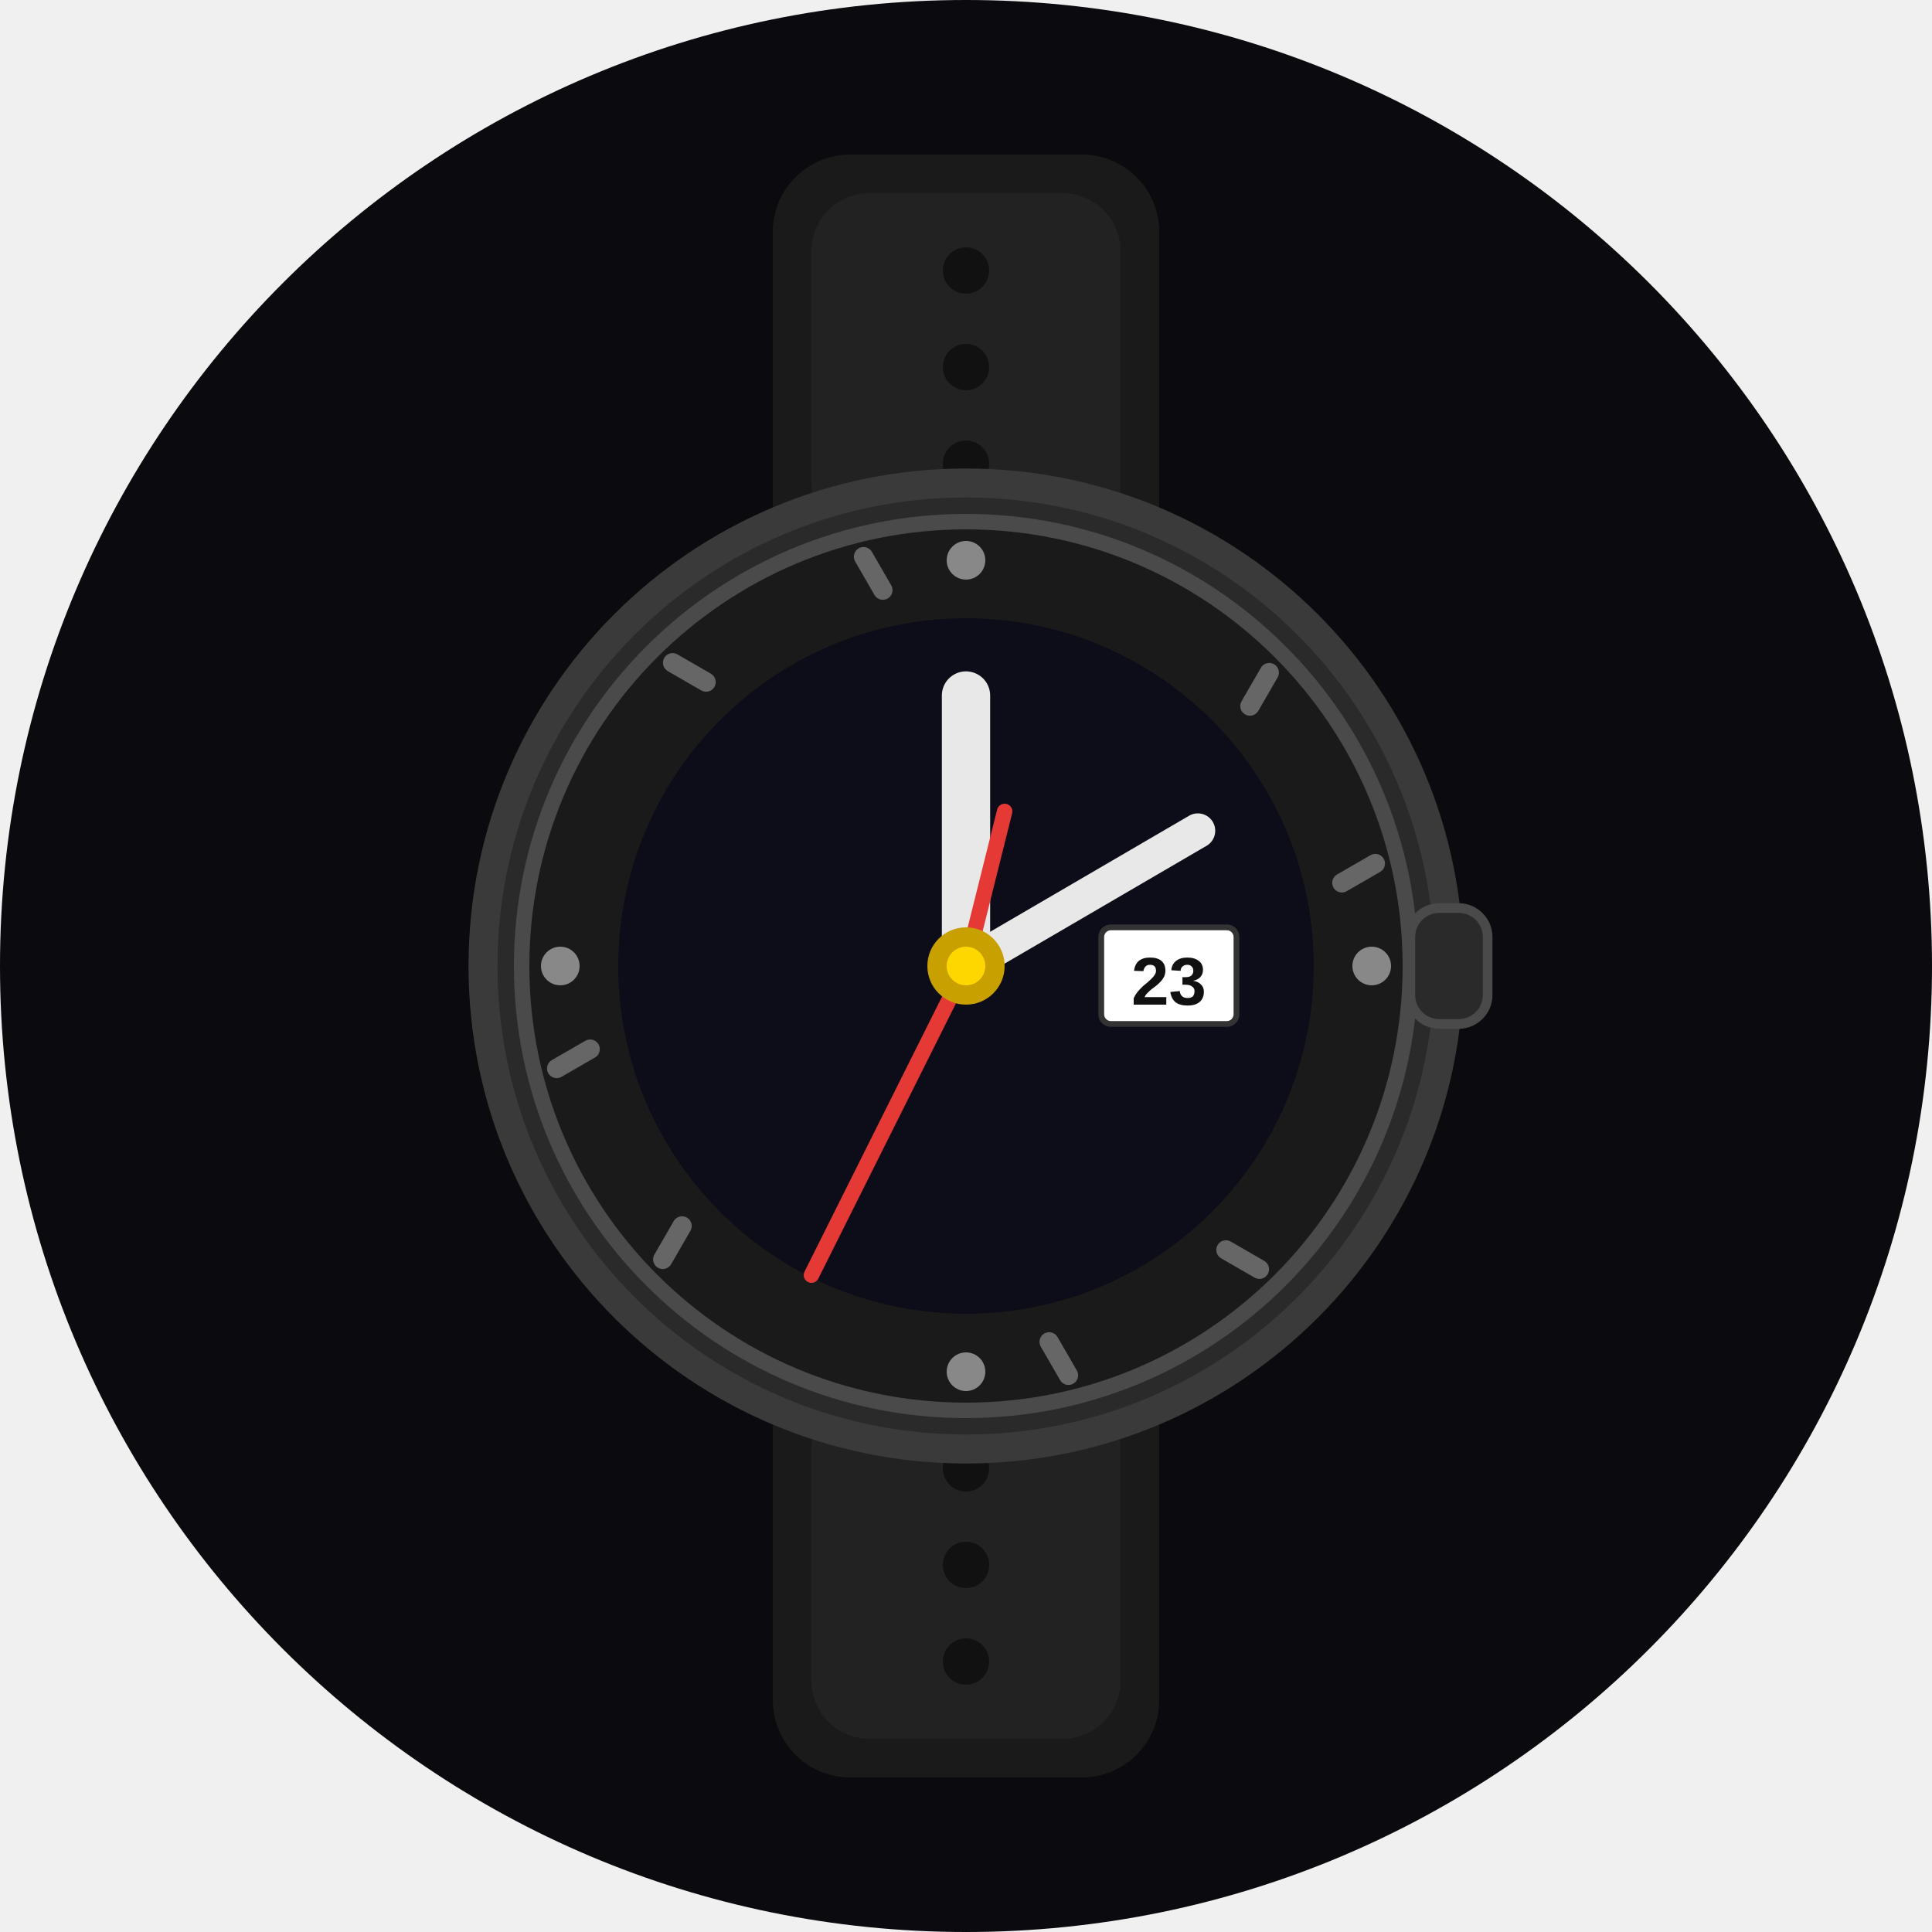
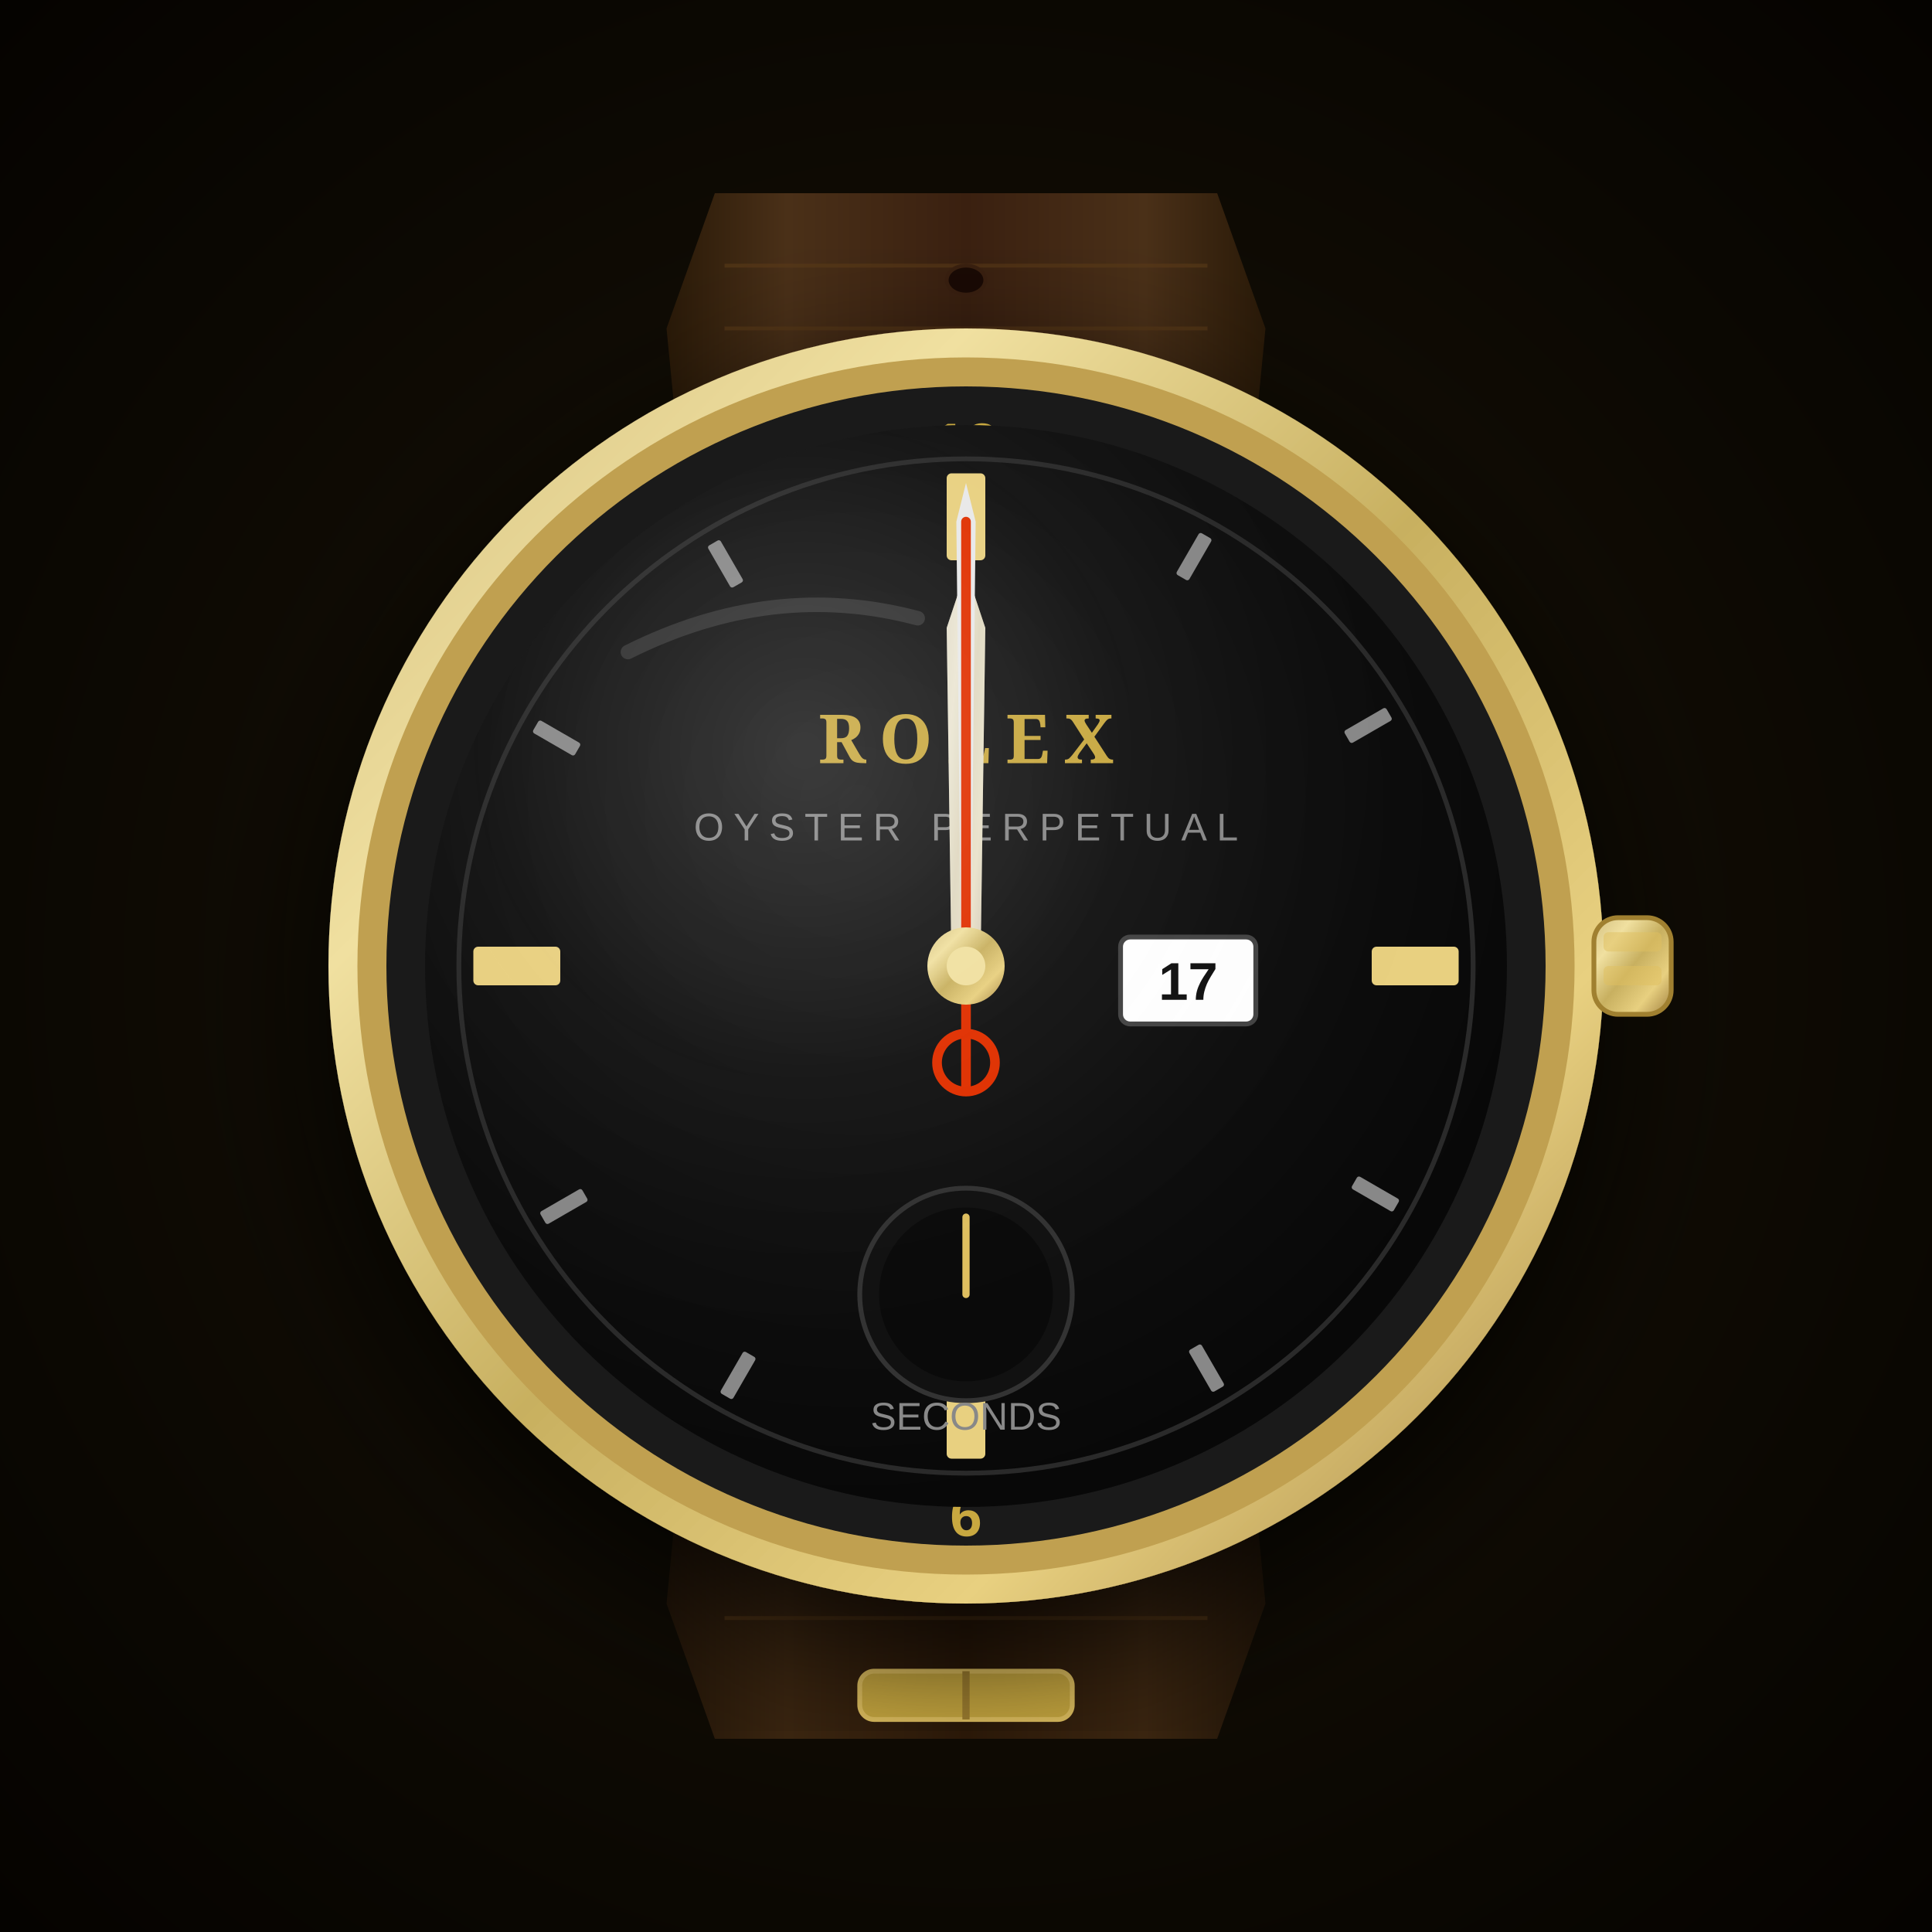
- <svg xmlns="http://www.w3.org/2000/svg" viewBox="0 0 100 100">
-   <rect width="100" height="100" rx="50" fill="#0a0a0f" />
-   <rect x="40" y="8" width="20" height="22" rx="4" fill="#1a1a1a" />
-   <rect x="42" y="10" width="16" height="18" rx="3" fill="#222" />
-   <circle cx="50" cy="14" r="1.2" fill="#111" />
-   <circle cx="50" cy="19" r="1.2" fill="#111" />
-   <circle cx="50" cy="24" r="1.2" fill="#111" />
-   <rect x="40" y="70" width="20" height="22" rx="4" fill="#1a1a1a" />
-   <rect x="42" y="72" width="16" height="18" rx="3" fill="#222" />
-   <circle cx="50" cy="76" r="1.2" fill="#111" />
-   <circle cx="50" cy="81" r="1.2" fill="#111" />
-   <circle cx="50" cy="86" r="1.2" fill="#111" />
-   <circle cx="50" cy="50" r="25" fill="#2a2a2a" stroke="#3a3a3a" stroke-width="1.5" />
-   <circle cx="50" cy="50" r="23" fill="#1a1a1a" stroke="#4a4a4a" stroke-width="0.8" />
-   <circle cx="50" cy="29" r="1" fill="#888" />
-   <circle cx="50" cy="71" r="1" fill="#888" />
-   <circle cx="29" cy="50" r="1" fill="#888" />
-   <circle cx="71" cy="50" r="1" fill="#888" />
-   <rect x="55.5" y="28.5" width="1" height="3" rx="0.5" fill="#666" transform="rotate(30 50 50)" />
-   <rect x="55.5" y="28.5" width="1" height="3" rx="0.5" fill="#666" transform="rotate(60 50 50)" />
-   <rect x="55.5" y="28.5" width="1" height="3" rx="0.5" fill="#666" transform="rotate(120 50 50)" />
-   <rect x="55.5" y="28.5" width="1" height="3" rx="0.5" fill="#666" transform="rotate(150 50 50)" />
-   <rect x="55.5" y="28.5" width="1" height="3" rx="0.5" fill="#666" transform="rotate(210 50 50)" />
-   <rect x="55.5" y="28.5" width="1" height="3" rx="0.5" fill="#666" transform="rotate(240 50 50)" />
-   <rect x="55.5" y="28.5" width="1" height="3" rx="0.5" fill="#666" transform="rotate(300 50 50)" />
-   <rect x="55.5" y="28.5" width="1" height="3" rx="0.5" fill="#666" transform="rotate(330 50 50)" />
-   <circle cx="50" cy="50" r="18" fill="#0d0d1a" />
-   <rect x="57" y="48" width="7" height="5" rx="0.5" fill="#fff" stroke="#333" stroke-width="0.3" />
-   <text x="60.5" y="52" font-family="Arial" font-size="3.5" fill="#111" text-anchor="middle" font-weight="bold">23</text>
-   <line x1="50" y1="50" x2="50" y2="36" stroke="#e8e8e8" stroke-width="2.5" stroke-linecap="round" />
-   <line x1="50" y1="50" x2="62" y2="43" stroke="#e8e8e8" stroke-width="1.8" stroke-linecap="round" />
-   <line x1="50" y1="50" x2="42" y2="66" stroke="#e53935" stroke-width="0.8" stroke-linecap="round" />
-   <line x1="50" y1="50" x2="52" y2="42" stroke="#e53935" stroke-width="0.8" stroke-linecap="round" />
-   <circle cx="50" cy="50" r="2" fill="#c8a000" />
-   <circle cx="50" cy="50" r="1" fill="#ffd700" />
-   <rect x="73" y="47" width="4" height="6" rx="1.5" fill="#2a2a2a" stroke="#4a4a4a" stroke-width="0.5" />
+ <svg xmlns="http://www.w3.org/2000/svg" viewBox="0 0 400 400">
+   <defs>
+     <radialGradient id="bg" cx="50%" cy="50%" r="70%">
+       <stop offset="0%" stop-color="#1a1408" />
+       <stop offset="100%" stop-color="#050300" />
+     </radialGradient>
+     <linearGradient id="caseGrad" x1="0%" y1="0%" x2="100%" y2="100%">
+       <stop offset="0%" stop-color="#d4c080" />
+       <stop offset="25%" stop-color="#f0e0a0" />
+       <stop offset="50%" stop-color="#c8b060" />
+       <stop offset="75%" stop-color="#e8d080" />
+       <stop offset="100%" stop-color="#a08040" />
+     </linearGradient>
+     <radialGradient id="dialBg" cx="40%" cy="35%" r="65%">
+       <stop offset="0%" stop-color="#1a1a1a" />
+       <stop offset="100%" stop-color="#080808" />
+     </radialGradient>
+     <linearGradient id="strapTop" x1="0%" y1="0%" x2="100%" y2="0%">
+       <stop offset="0%" stop-color="#2a1a08" />
+       <stop offset="20%" stop-color="#4a3018" />
+       <stop offset="50%" stop-color="#3a2010" />
+       <stop offset="80%" stop-color="#4a3018" />
+       <stop offset="100%" stop-color="#2a1a08" />
+     </linearGradient>
+     <linearGradient id="strapBot" x1="0%" y1="0%" x2="100%" y2="0%">
+       <stop offset="0%" stop-color="#221508" />
+       <stop offset="20%" stop-color="#3a2510" />
+       <stop offset="50%" stop-color="#2a1808" />
+       <stop offset="80%" stop-color="#3a2510" />
+       <stop offset="100%" stop-color="#221508" />
+     </linearGradient>
+     <filter id="caseShadow">
+       <feDropShadow dx="0" dy="10" stdDeviation="15" flood-color="#000" flood-opacity="0.8" />
+     </filter>
+     <filter id="glowBlue">
+       <feGaussianBlur stdDeviation="3" result="blur" />
+       <feMerge>
+         <feMergeNode in="blur" />
+         <feMergeNode in="SourceGraphic" />
+       </feMerge>
+     </filter>
+     <radialGradient id="crystal" cx="35%" cy="30%" r="60%">
+       <stop offset="0%" stop-color="#ffffff" stop-opacity="0.15" />
+       <stop offset="50%" stop-color="#ffffff" stop-opacity="0.03" />
+       <stop offset="100%" stop-color="#000000" stop-opacity="0" />
+     </radialGradient>
+   </defs>
+   <rect width="400" height="400" fill="url(#bg)" />
+   <path d="M148 40 L252 40 L262 68 L255 140 L145 140 L138 68Z" fill="url(#strapTop)" />
+   <line x1="150" y1="55" x2="250" y2="55" stroke="#5a3a18" stroke-width="0.8" opacity="0.6" />
+   <line x1="150" y1="68" x2="250" y2="68" stroke="#5a3a18" stroke-width="0.8" opacity="0.6" />
+   <line x1="150" y1="81" x2="250" y2="81" stroke="#5a3a18" stroke-width="0.8" opacity="0.6" />
+   <line x1="150" y1="94" x2="250" y2="94" stroke="#5a3a18" stroke-width="0.8" opacity="0.6" />
+   <line x1="150" y1="107" x2="250" y2="107" stroke="#5a3a18" stroke-width="0.8" opacity="0.6" />
+   <line x1="150" y1="120" x2="250" y2="120" stroke="#5a3a18" stroke-width="0.8" opacity="0.6" />
+   <ellipse cx="200" cy="58" rx="4" ry="3" fill="#1a0a04" stroke="#3a2010" stroke-width="0.8" />
+   <ellipse cx="200" cy="75" rx="4" ry="3" fill="#1a0a04" stroke="#3a2010" stroke-width="0.8" />
+   <ellipse cx="200" cy="92" rx="4" ry="3" fill="#1a0a04" stroke="#3a2010" stroke-width="0.8" />
+   <path d="M145 260 L255 260 L262 332 L252 360 L148 360 L138 332Z" fill="url(#strapBot)" />
+   <line x1="150" y1="275" x2="250" y2="275" stroke="#5a3a18" stroke-width="0.8" opacity="0.6" />
+   <line x1="150" y1="290" x2="250" y2="290" stroke="#5a3a18" stroke-width="0.8" opacity="0.6" />
+   <line x1="150" y1="305" x2="250" y2="305" stroke="#5a3a18" stroke-width="0.8" opacity="0.6" />
+   <line x1="150" y1="320" x2="250" y2="320" stroke="#5a3a18" stroke-width="0.8" opacity="0.6" />
+   <line x1="150" y1="335" x2="250" y2="335" stroke="#5a3a18" stroke-width="0.8" opacity="0.6" />
+   <rect x="178" y="346" width="44" height="10" rx="3" fill="#c8a840" stroke="#e0c060" stroke-width="1" />
+   <line x1="200" y1="346" x2="200" y2="356" stroke="#a08030" stroke-width="1.5" />
+   <circle cx="200" cy="200" r="132" fill="url(#caseGrad)" filter="url(#caseShadow)" />
+   <circle cx="200" cy="200" r="126" fill="#c0a050" />
+   <circle cx="200" cy="200" r="120" fill="#1a1a1a" />
+   <text x="200" y="96" font-family="Arial" font-size="12" fill="#c8a840" text-anchor="middle" font-weight="bold">12</text>
+   <text x="304" y="204" font-family="Arial" font-size="12" fill="#c8a840" text-anchor="middle" font-weight="bold">3</text>
+   <text x="200" y="318" font-family="Arial" font-size="12" fill="#c8a840" text-anchor="middle" font-weight="bold">6</text>
+   <text x="97" y="204" font-family="Arial" font-size="12" fill="#c8a840" text-anchor="middle" font-weight="bold">9</text>
+   <circle cx="200" cy="200" r="112" fill="url(#dialBg)" />
+   <circle cx="200" cy="200" r="105" fill="none" stroke="#2a2a2a" stroke-width="1" />
+   <g fill="#e8d080">
+     <rect x="196" y="98" width="8" height="18" rx="1" />
+     <rect x="284" y="196" width="18" height="8" rx="1" />
+     <rect x="196" y="284" width="8" height="18" rx="1" />
+     <rect x="98" y="196" width="18" height="8" rx="1" />
+   </g>
+   <g fill="#888" stroke="none">
+     <rect x="197" y="98" width="3" height="10" rx="0.5" transform="rotate(30 200 200)" />
+     <rect x="197" y="98" width="3" height="10" rx="0.5" transform="rotate(60 200 200)" />
+     <rect x="197" y="98" width="3" height="10" rx="0.5" transform="rotate(120 200 200)" />
+     <rect x="197" y="98" width="3" height="10" rx="0.5" transform="rotate(150 200 200)" />
+     <rect x="197" y="98" width="3" height="10" rx="0.5" transform="rotate(210 200 200)" />
+     <rect x="197" y="98" width="3" height="10" rx="0.5" transform="rotate(240 200 200)" />
+     <rect x="197" y="98" width="3" height="10" rx="0.5" transform="rotate(300 200 200)" />
+     <rect x="197" y="98" width="3" height="10" rx="0.5" transform="rotate(330 200 200)" />
+   </g>
+   <circle cx="200" cy="268" r="22" fill="#111" stroke="#333" stroke-width="1" />
+   <circle cx="200" cy="268" r="18" fill="#0a0a0a" />
+   <line x1="200" y1="268" x2="200" y2="252" stroke="#e0c060" stroke-width="1.5" stroke-linecap="round" />
+   <text x="200" y="296" font-family="Arial" font-size="8" fill="#888" text-anchor="middle">SECONDS</text>
+   <rect x="232" y="194" width="28" height="18" rx="2" fill="#fff" stroke="#444" stroke-width="1" />
+   <text x="246" y="207" font-family="Arial" font-size="11" fill="#111" text-anchor="middle" font-weight="bold">17</text>
+   <text x="200" y="158" font-family="Georgia,serif" font-size="14" fill="#c8a840" text-anchor="middle" letter-spacing="3" font-weight="bold">ROLEX</text>
+   <text x="200" y="174" font-family="Arial" font-size="8" fill="#888" text-anchor="middle" letter-spacing="2">OYSTER PERPETUAL</text>
+   <path d="M197 200 L196 130 L200 118 L204 130 L203 200Z" fill="#e8e8e8" />
+   <path d="M197 200 L196 130 L200 118 L204 130 L203 200Z" fill="url(#caseGrad)" opacity="0.3" />
+   <path d="M199 200 L198 108 L200 100 L202 108 L201 200Z" fill="#e8e8e8" />
+   <line x1="200" y1="225" x2="200" y2="108" stroke="#e03000" stroke-width="2" stroke-linecap="round" />
+   <circle cx="200" cy="220" r="6" fill="none" stroke="#e03000" stroke-width="2" />
+   <circle cx="200" cy="200" r="8" fill="url(#caseGrad)" />
+   <circle cx="200" cy="200" r="4" fill="#f0e0a0" />
+   <circle cx="200" cy="200" r="112" fill="url(#crystal)" />
+   <path d="M130 135 Q160 120 190 128" stroke="white" stroke-width="3" fill="none" opacity="0.12" stroke-linecap="round" />
+   <rect x="330" y="190" width="16" height="20" rx="5" fill="url(#caseGrad)" stroke="#a08030" stroke-width="1" />
+   <rect x="332" y="193" width="12" height="4" rx="1" fill="#e0c060" opacity="0.5" />
+   <rect x="332" y="200" width="12" height="4" rx="1" fill="#e0c060" opacity="0.5" />
</svg>
